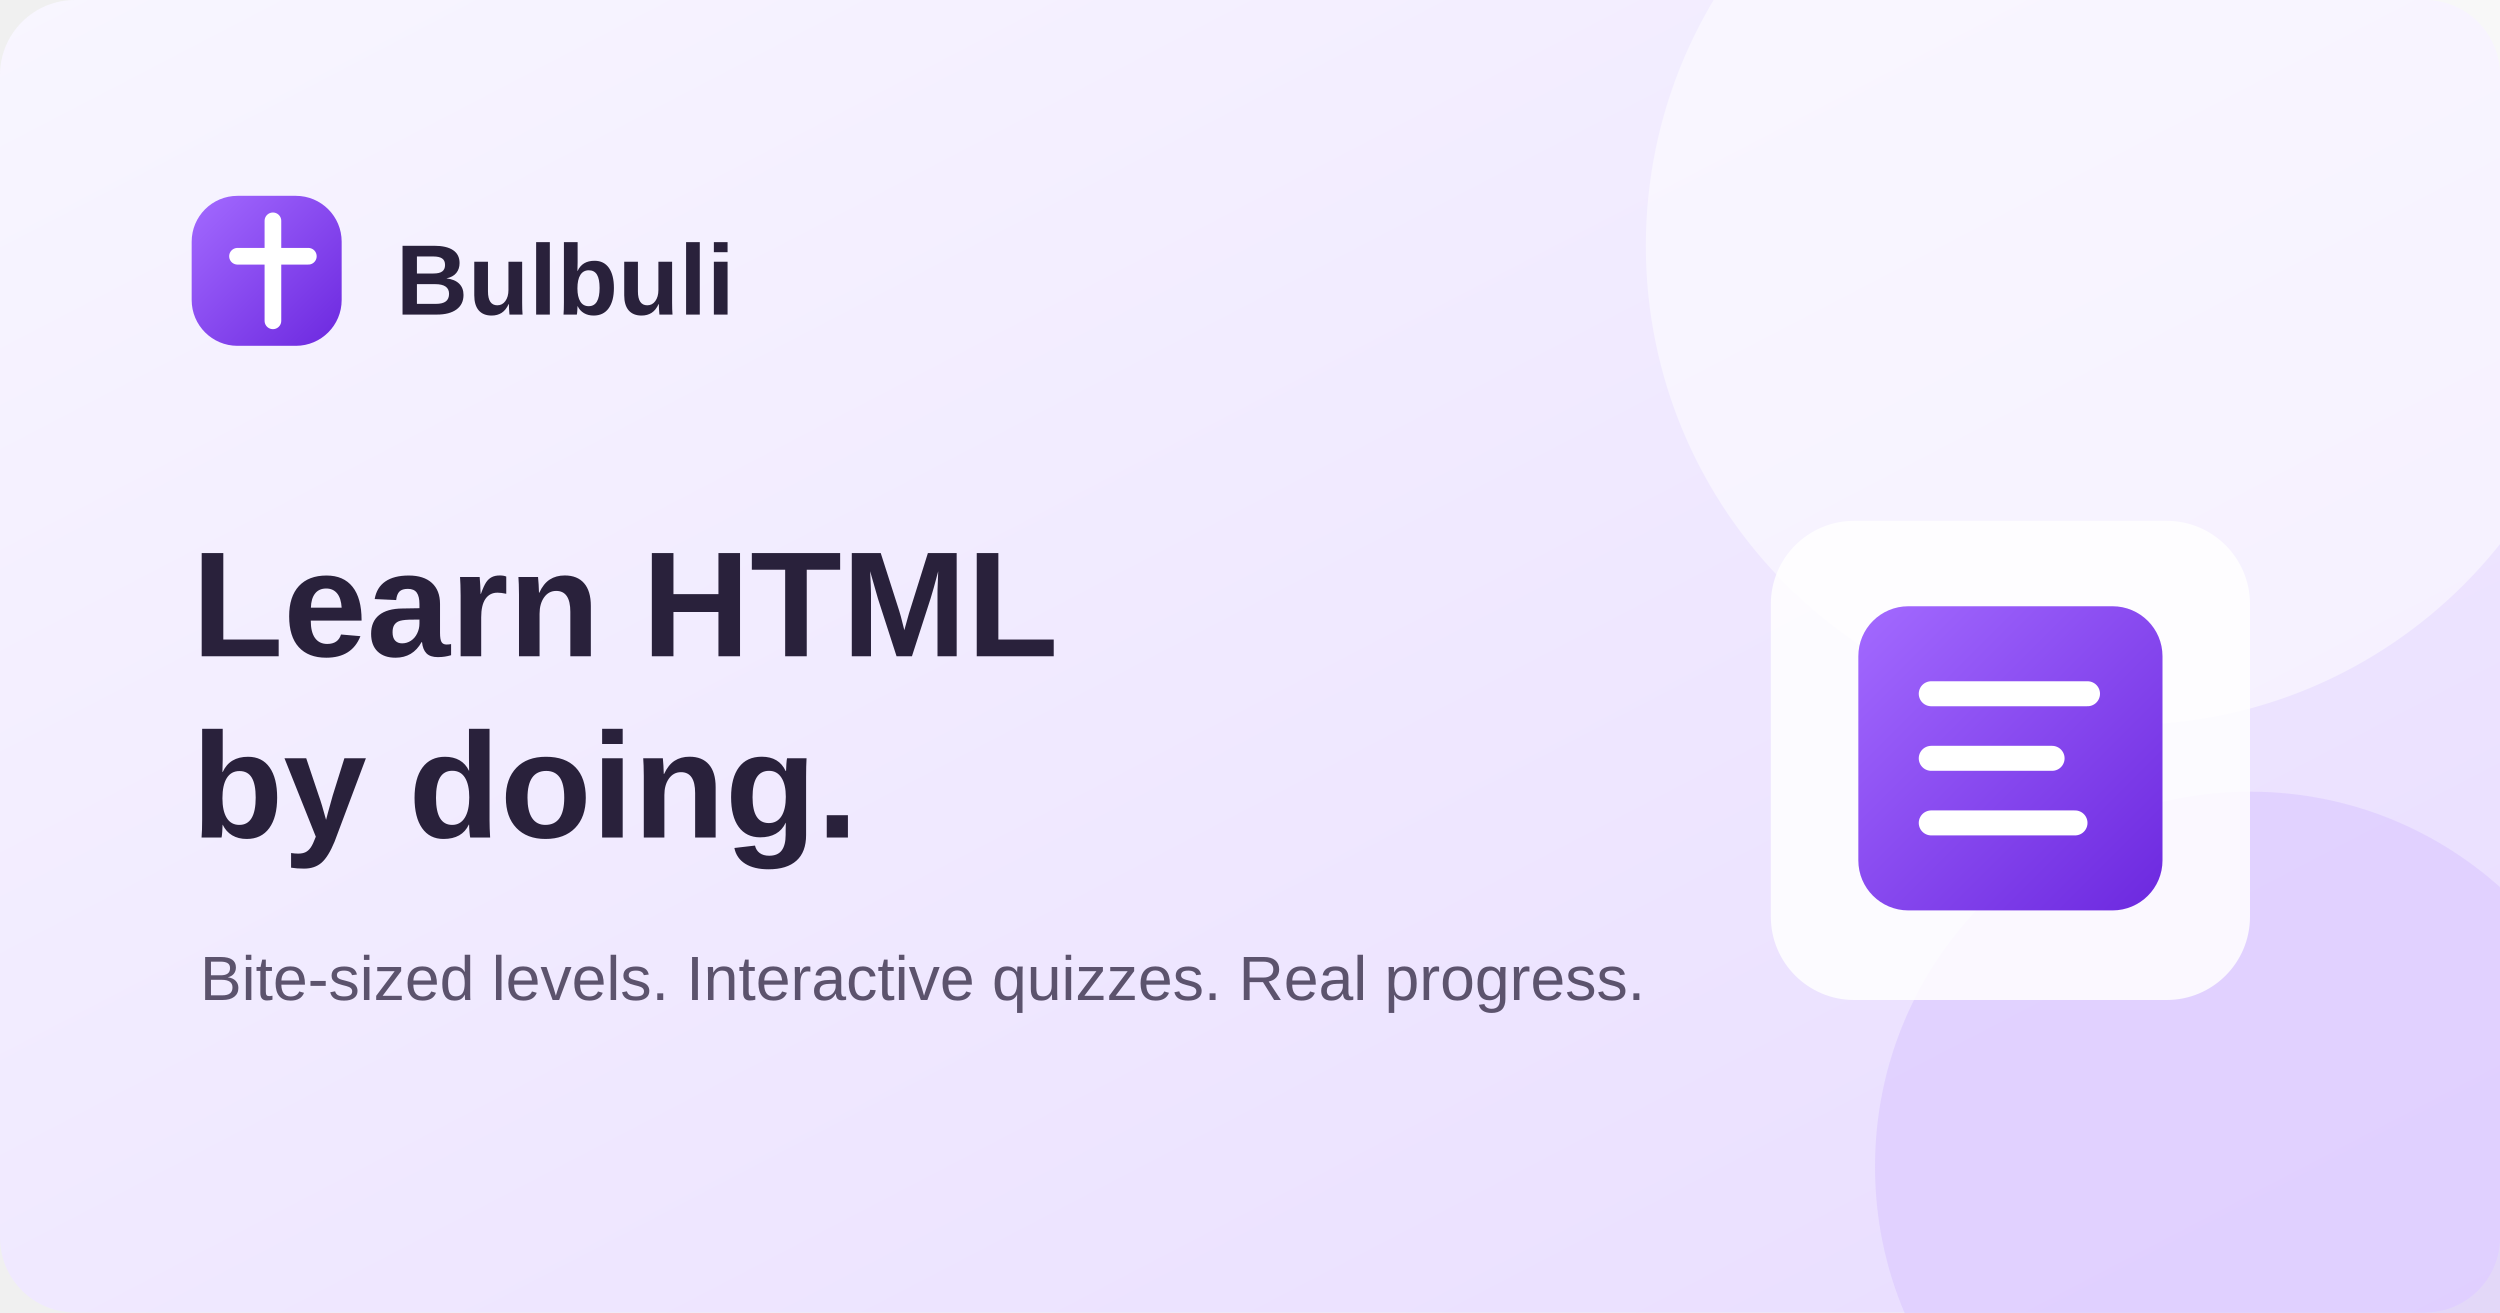
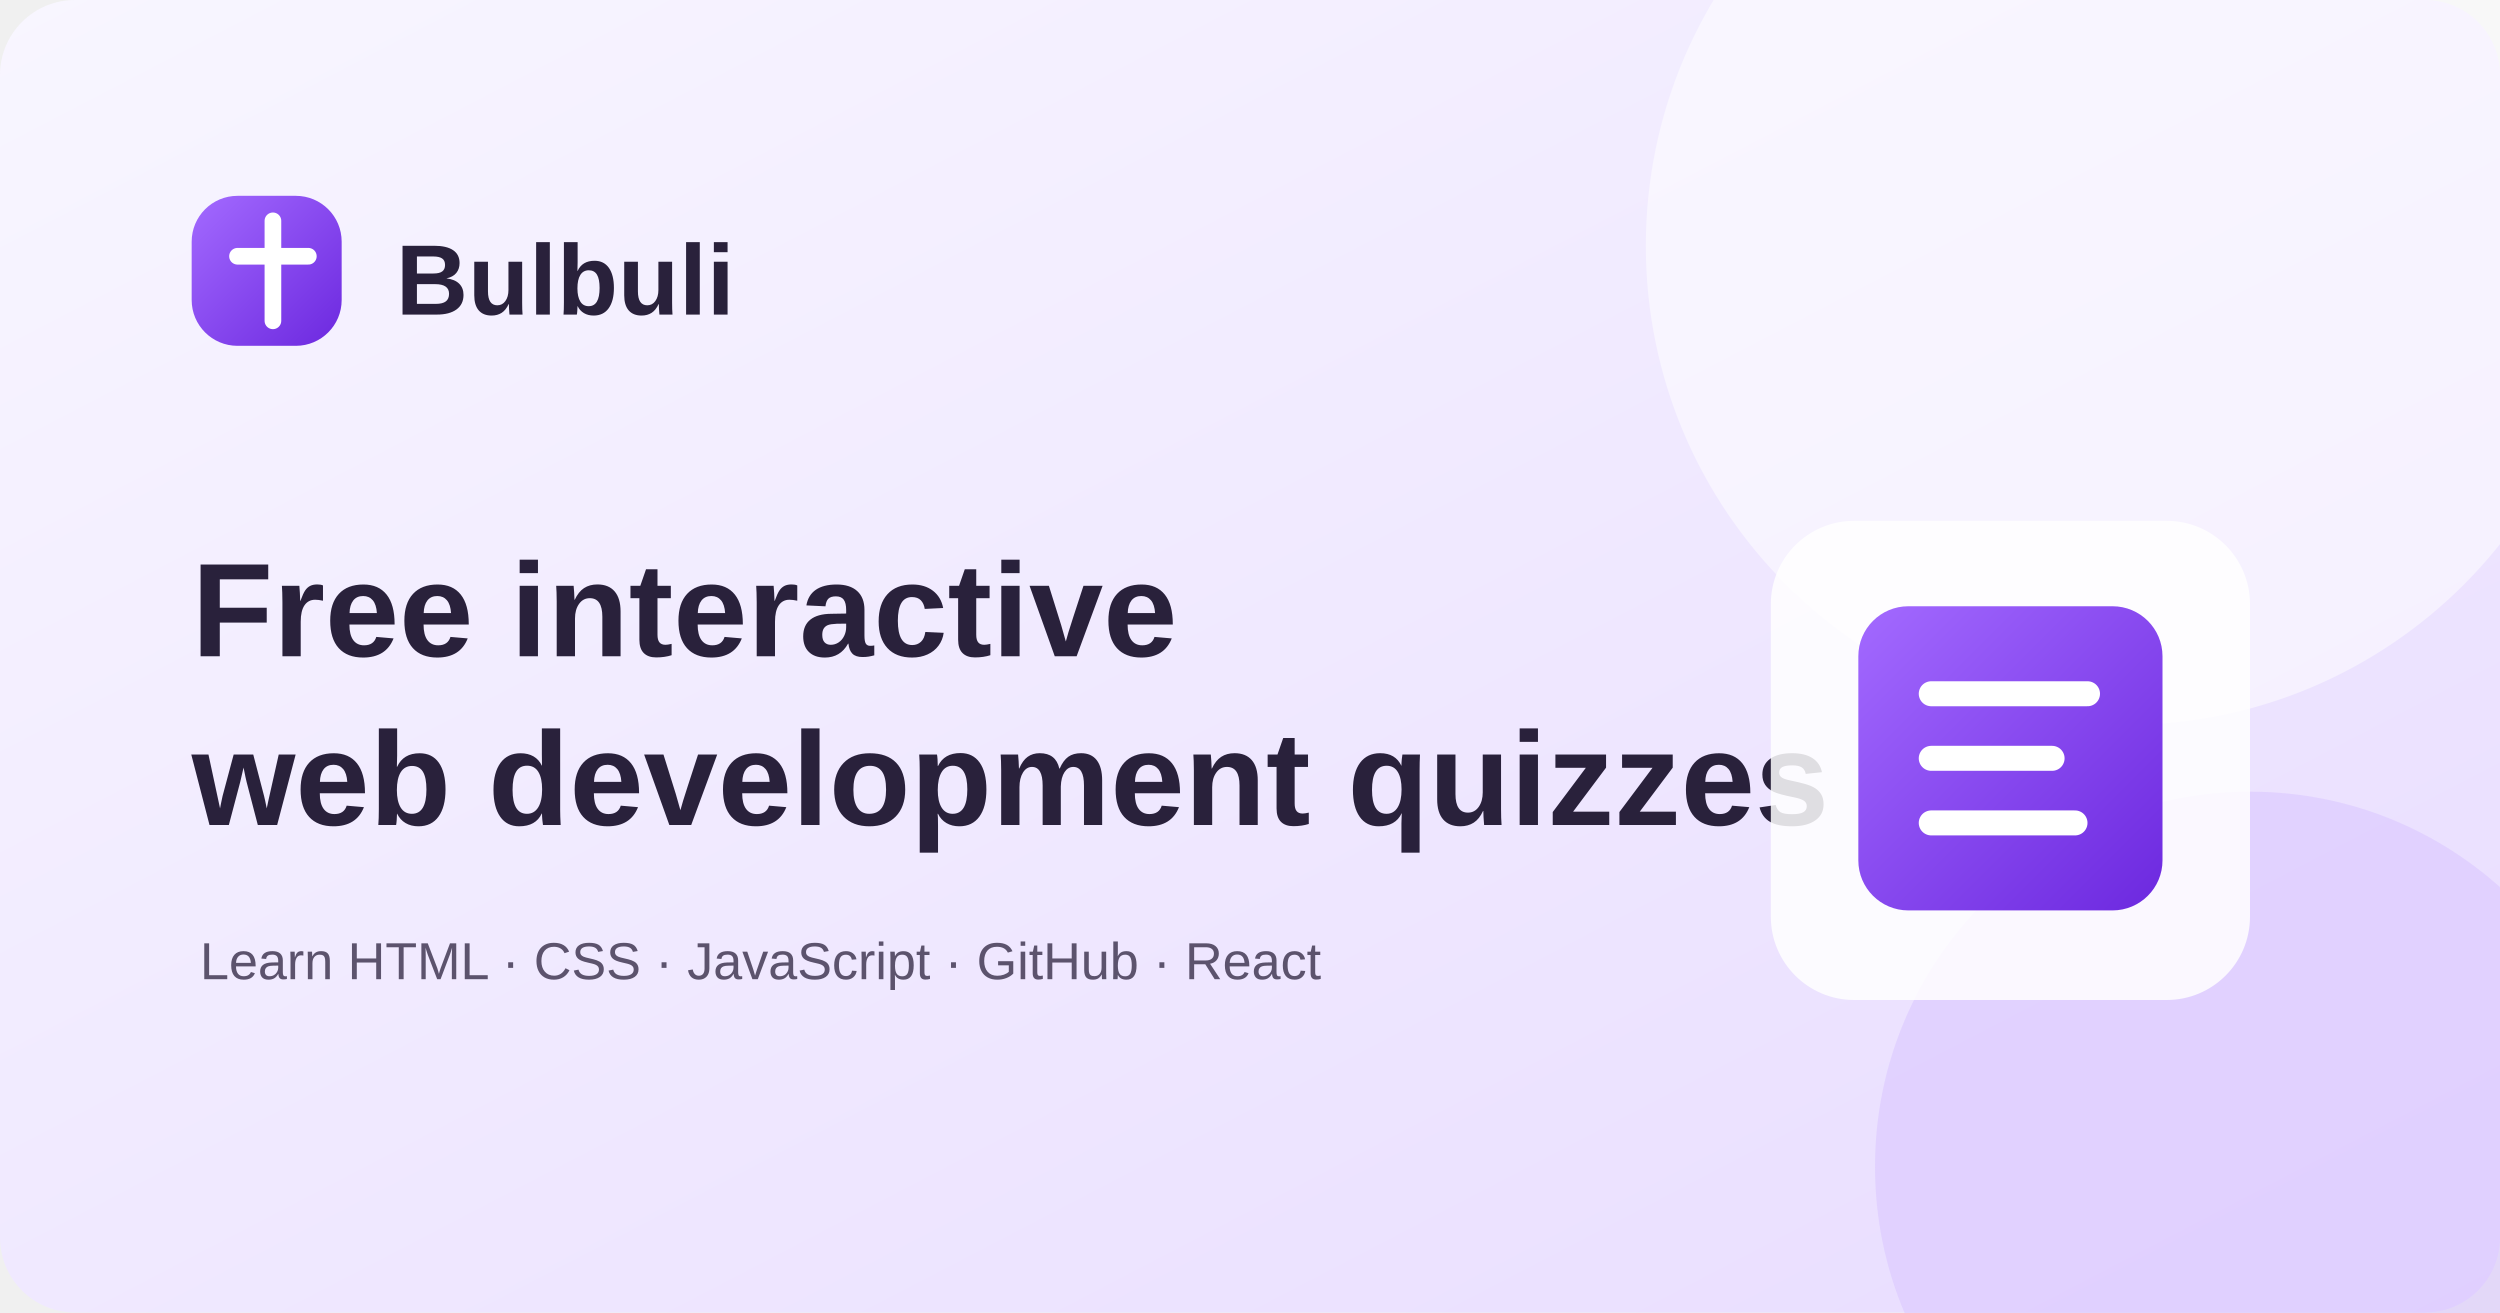
<svg xmlns="http://www.w3.org/2000/svg" width="1200" height="630" viewBox="0 0 1200 630">
  <defs>
    <linearGradient id="background" x1="0" y1="0" x2="1" y2="1">
      <stop stop-color="#f8f6ff" />
      <stop offset="1" stop-color="#e8dcff" />
    </linearGradient>
    <linearGradient id="accent" x1="0" y1="0" x2="1" y2="1">
      <stop stop-color="#a36aff" />
      <stop offset="1" stop-color="#6c28df" />
    </linearGradient>
  </defs>
  <rect width="1200" height="630" rx="36" fill="url(#background)" />
  <circle cx="1020" cy="118" r="230" fill="#fff" opacity=".5" />
  <circle cx="1080" cy="560" r="180" fill="#d9c5ff" opacity=".55" />
  <rect x="92" y="94" width="72" height="72" rx="22" fill="url(#accent)" />
  <path d="M131 106v48m-17-31h34" stroke="#fff" stroke-width="8" stroke-linecap="round" />
  <text x="190" y="151" fill="#29213b" font-family="Arial, sans-serif" font-size="48" font-weight="700">Bulbuli</text>
-   <text x="92" y="315" fill="#29213b" font-family="Arial, sans-serif" font-size="72" font-weight="700">Learn HTML</text>
-   <text x="92" y="402" fill="#29213b" font-family="Arial, sans-serif" font-size="72" font-weight="700">by doing.</text>
-   <text x="96" y="480" fill="#5c536d" font-family="Arial, sans-serif" font-size="30">Bite-sized levels. Interactive quizzes. Real progress.</text>
+   <text x="92" y="315" fill="#29213b" font-family="Arial, sans-serif" font-size="64" font-weight="700">Free interactive</text>
+   <text x="92" y="396" fill="#29213b" font-family="Arial, sans-serif" font-size="64" font-weight="700">web development quizzes</text>
+   <text x="96" y="470" fill="#5c536d" font-family="Arial, sans-serif" font-size="25">Learn HTML · CSS · JavaScript · GitHub · React</text>
  <rect x="850" y="250" width="230" height="230" rx="40" fill="#fff" opacity=".85" />
  <rect x="892" y="291" width="146" height="146" rx="24" fill="url(#accent)" />
  <path d="M927 333h75M927 364h58M927 395h69" stroke="#fff" stroke-width="12" stroke-linecap="round" />
</svg>
